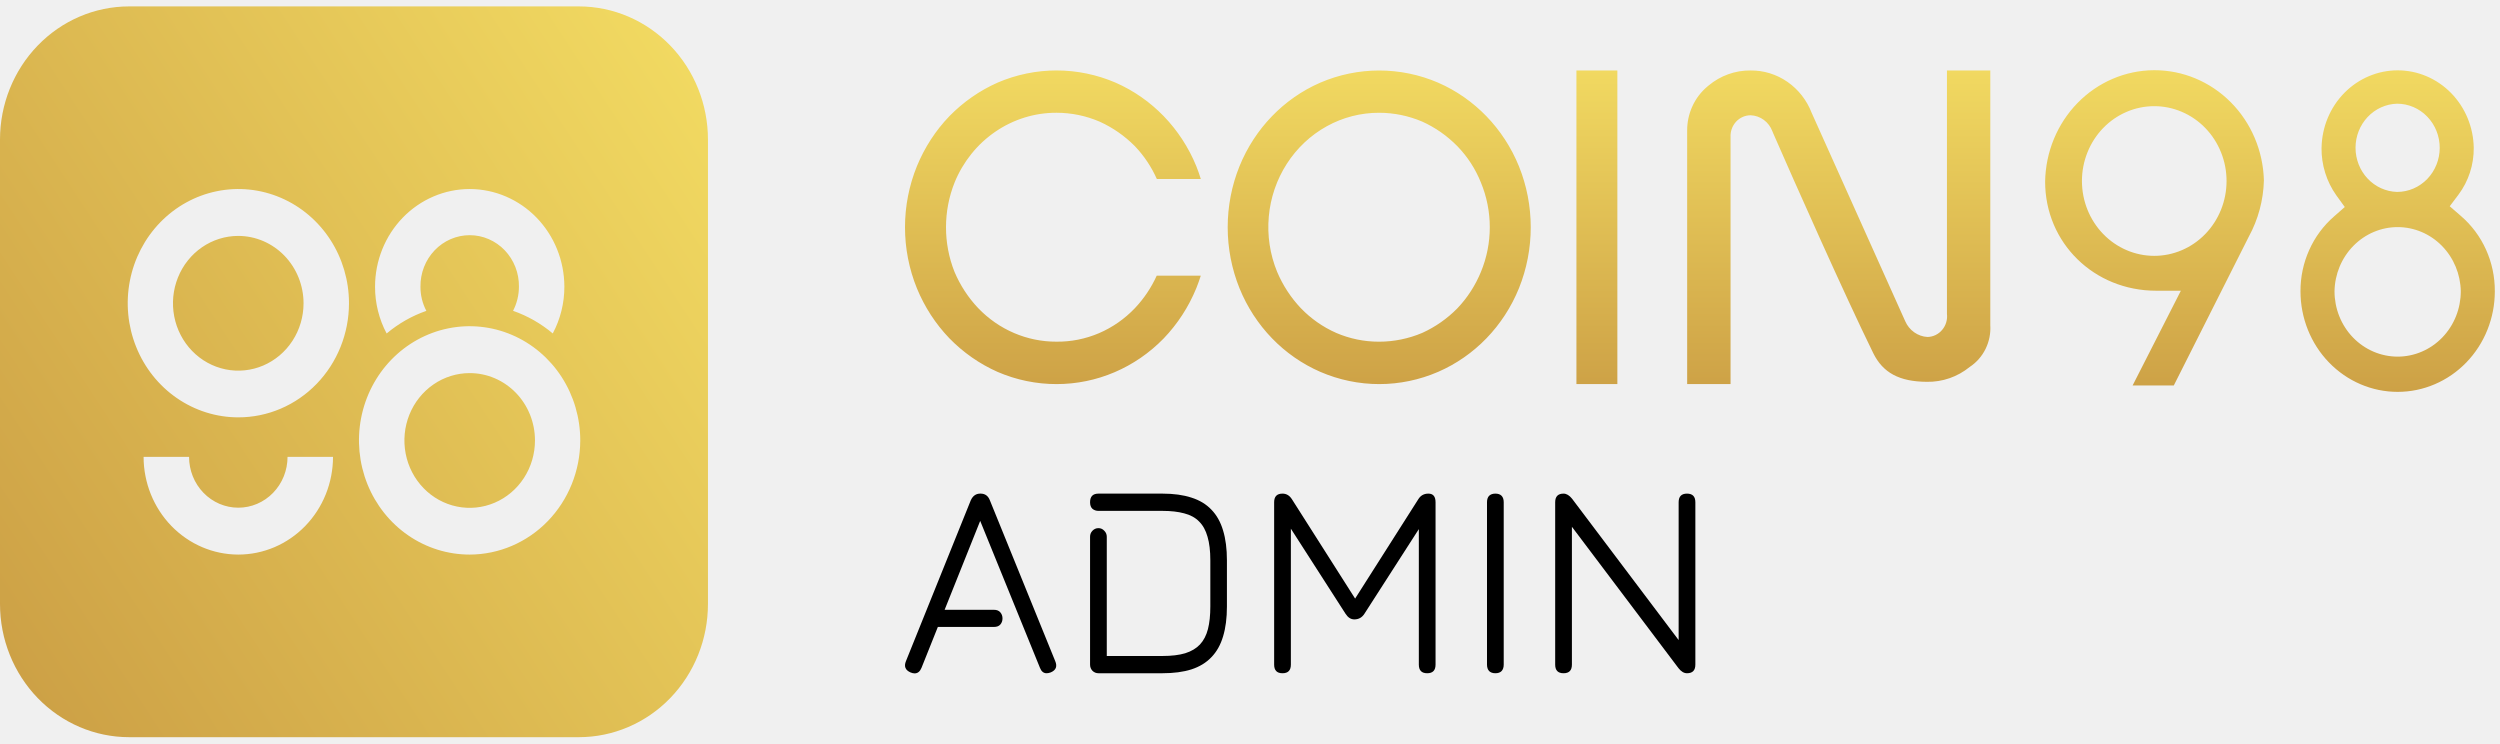
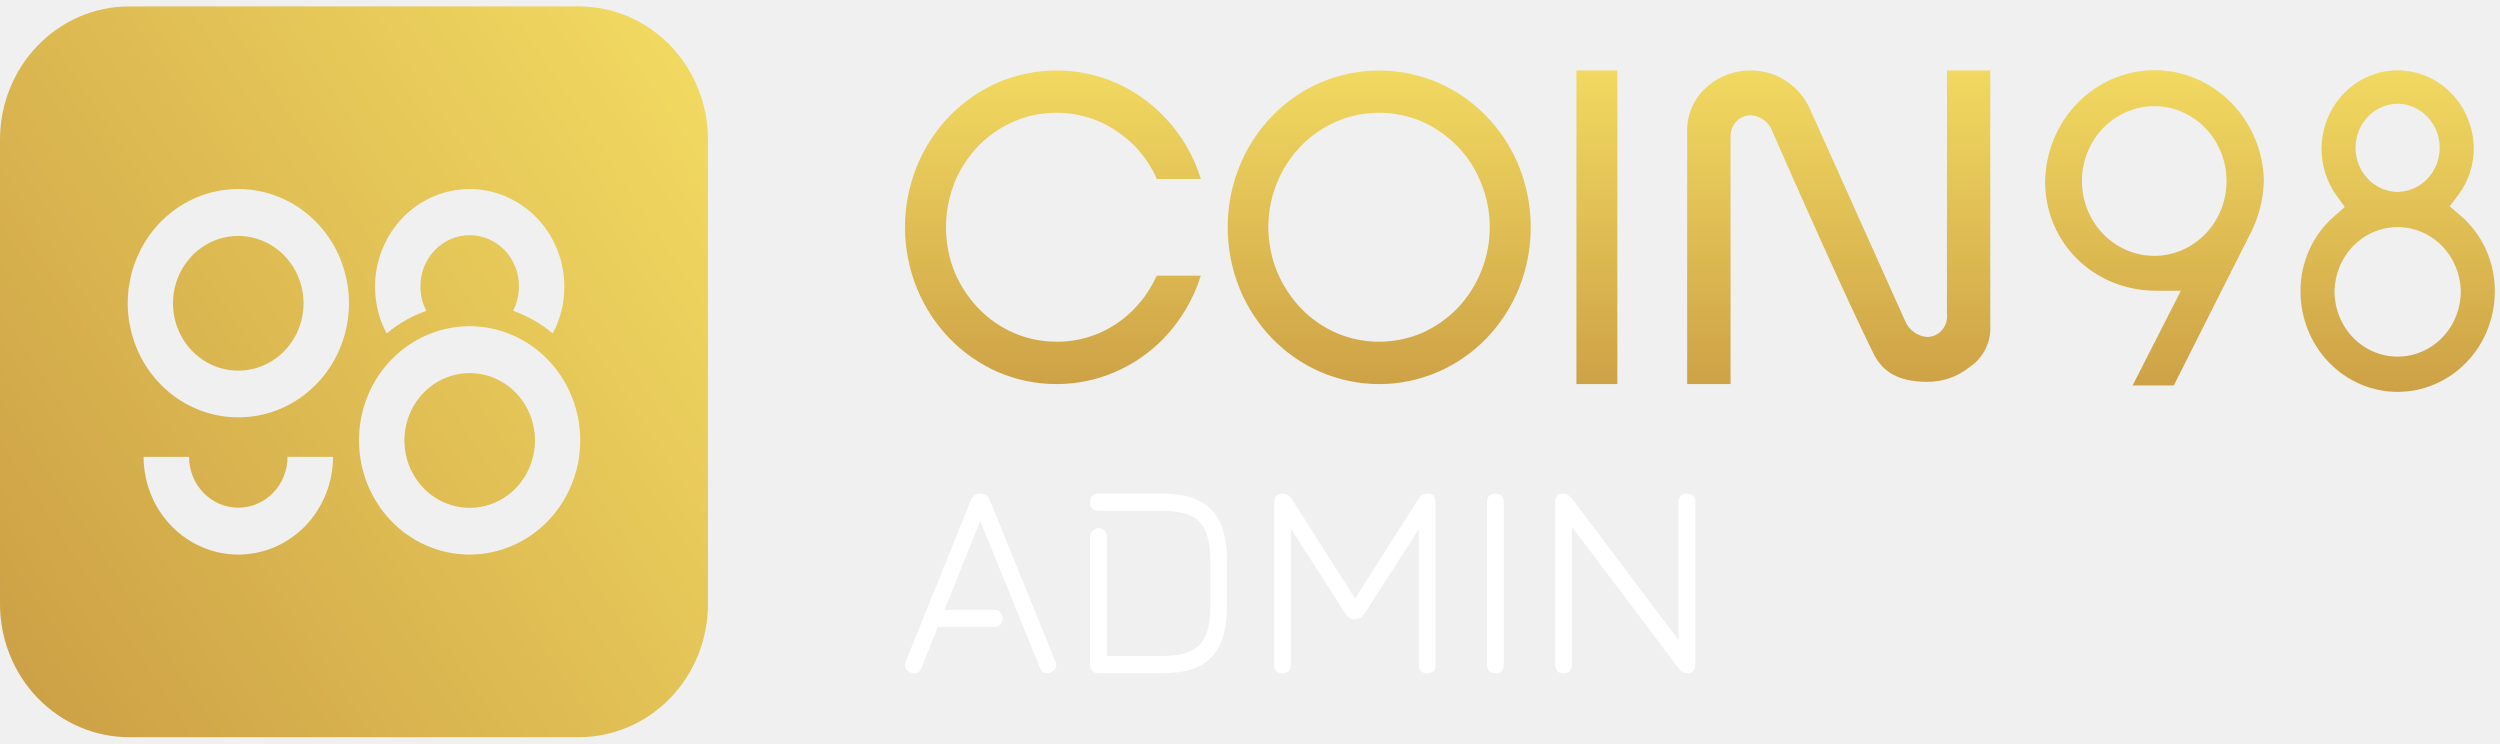
<svg xmlns="http://www.w3.org/2000/svg" width="195" height="58" viewBox="0 0 195 58" fill="none">
  <g clip-path="url(#clip0_95_16864)">
    <path d="M45.16 0.5H10.06C7.391 0.503 4.832 1.599 2.945 3.549C1.059 5.498 -0.001 8.14 4.95479e-07 10.895V47.105C-0.001 49.86 1.058 52.502 2.945 54.452C4.831 56.401 7.391 57.497 10.06 57.5H45.16C47.83 57.497 50.389 56.401 52.276 54.452C54.163 52.502 55.222 49.86 55.221 47.105V10.895C55.222 8.14 54.163 5.497 52.276 3.548C50.389 1.599 47.83 0.503 45.16 0.5ZM36.636 14.744C38.594 14.747 40.47 15.551 41.855 16.979C43.239 18.407 44.018 20.344 44.021 22.364C44.023 23.638 43.711 24.892 43.116 26.008C42.194 25.234 41.145 24.636 40.019 24.244C40.318 23.665 40.475 23.02 40.477 22.364C40.484 21.839 40.39 21.317 40.2 20.83C40.011 20.343 39.729 19.899 39.372 19.525C39.014 19.151 38.589 18.854 38.119 18.651C37.65 18.448 37.145 18.344 36.636 18.344C36.127 18.344 35.624 18.448 35.154 18.651C34.684 18.854 34.259 19.151 33.901 19.525C33.544 19.899 33.262 20.343 33.072 20.83C32.883 21.317 32.789 21.839 32.796 22.364C32.792 23.022 32.95 23.67 33.255 24.247C32.129 24.639 31.08 25.237 30.158 26.012C29.563 24.895 29.252 23.642 29.254 22.367C29.253 20.346 30.031 18.408 31.415 16.978C32.8 15.549 34.678 14.745 36.636 14.744ZM18.584 43.257C16.627 43.254 14.75 42.45 13.366 41.022C11.982 39.593 11.203 37.657 11.2 35.637H14.747C14.747 36.157 14.846 36.673 15.039 37.154C15.232 37.634 15.515 38.071 15.872 38.439C16.228 38.807 16.652 39.099 17.118 39.299C17.584 39.498 18.083 39.6 18.587 39.6C19.092 39.6 19.591 39.498 20.057 39.299C20.523 39.099 20.947 38.807 21.303 38.439C21.66 38.071 21.943 37.634 22.136 37.154C22.329 36.673 22.428 36.157 22.428 35.637H25.975C25.974 36.638 25.783 37.629 25.411 38.554C25.04 39.478 24.495 40.319 23.809 41.026C23.122 41.734 22.308 42.295 21.412 42.678C20.515 43.06 19.555 43.257 18.584 43.257ZM18.584 32.554C16.878 32.553 15.21 32.029 13.792 31.049C12.373 30.07 11.268 28.678 10.617 27.05C9.965 25.423 9.795 23.632 10.13 21.905C10.464 20.178 11.287 18.592 12.495 17.348C13.702 16.103 15.24 15.256 16.915 14.914C18.589 14.572 20.323 14.749 21.9 15.425C23.476 16.1 24.823 17.242 25.77 18.707C26.717 20.172 27.222 21.894 27.221 23.656C27.22 24.825 26.996 25.983 26.561 27.063C26.127 28.143 25.49 29.125 24.688 29.951C23.887 30.777 22.935 31.433 21.887 31.879C20.84 32.326 19.718 32.555 18.584 32.554ZM36.636 43.257C34.929 43.258 33.259 42.737 31.839 41.759C30.419 40.781 29.312 39.389 28.658 37.762C28.004 36.134 27.833 34.343 28.165 32.615C28.498 30.887 29.32 29.299 30.527 28.053C31.735 26.808 33.273 25.959 34.948 25.616C36.622 25.272 38.358 25.449 39.935 26.124C41.512 26.799 42.86 27.941 43.808 29.407C44.756 30.873 45.261 32.595 45.26 34.357C45.255 36.716 44.345 38.977 42.729 40.645C41.113 42.313 38.922 43.252 36.636 43.257ZM41.728 34.357C41.728 35.397 41.43 36.413 40.87 37.277C40.311 38.141 39.515 38.815 38.585 39.212C37.654 39.61 36.63 39.714 35.642 39.511C34.655 39.309 33.747 38.808 33.035 38.073C32.323 37.338 31.838 36.402 31.642 35.383C31.445 34.363 31.546 33.306 31.931 32.346C32.317 31.386 32.969 30.565 33.807 29.988C34.644 29.41 35.629 29.102 36.636 29.102C37.305 29.102 37.967 29.237 38.585 29.501C39.203 29.765 39.765 30.152 40.238 30.64C40.711 31.128 41.086 31.708 41.342 32.346C41.597 32.983 41.729 33.667 41.728 34.357ZM23.677 23.656C23.677 24.695 23.378 25.711 22.818 26.575C22.259 27.44 21.464 28.113 20.533 28.511C19.603 28.909 18.579 29.013 17.591 28.81C16.603 28.607 15.696 28.107 14.984 27.372C14.271 26.637 13.786 25.7 13.59 24.681C13.393 23.662 13.494 22.605 13.88 21.645C14.265 20.684 14.918 19.864 15.755 19.286C16.593 18.709 17.577 18.401 18.584 18.401C19.934 18.403 21.228 18.957 22.183 19.942C23.137 20.927 23.675 22.263 23.677 23.656Z" fill="url(#paint0_linear_95_16864)" />
    <path d="M104.21 25.96C103.186 25.508 102.255 24.856 101.468 24.04C100.689 23.218 100.061 22.256 99.615 21.202C99.057 19.843 98.834 18.363 98.966 16.893C99.097 15.423 99.579 14.01 100.369 12.78C101.158 11.55 102.23 10.543 103.488 9.848C104.746 9.152 106.151 8.791 107.578 8.796C108.735 8.798 109.88 9.034 110.949 9.492C111.965 9.952 112.891 10.603 113.68 11.41C114.466 12.218 115.089 13.18 115.512 14.24C115.968 15.341 116.203 16.526 116.203 17.724C116.203 18.922 115.968 20.108 115.512 21.209C115.078 22.266 114.455 23.23 113.675 24.048C112.882 24.855 111.953 25.506 110.933 25.967C109.864 26.419 108.719 26.652 107.564 26.652C106.412 26.655 105.271 26.419 104.208 25.96H104.21ZM102.979 6.448C100.137 7.684 97.877 10.022 96.682 12.963C96.073 14.471 95.76 16.09 95.76 17.724C95.76 19.359 96.073 20.978 96.682 22.486C97.877 25.427 100.138 27.767 102.98 29.003C104.437 29.634 106 29.959 107.579 29.959C109.159 29.959 110.722 29.634 112.179 29.003C115.022 27.768 117.283 25.428 118.477 22.486C119.085 20.978 119.398 19.361 119.398 17.727C119.398 16.093 119.085 14.476 118.477 12.968C117.28 10.026 115.018 7.686 112.176 6.448C110.718 5.821 109.155 5.499 107.577 5.499C105.999 5.499 104.437 5.821 102.979 6.448ZM77.82 6.441C76.415 7.063 75.136 7.953 74.05 9.064C72.974 10.184 72.116 11.507 71.52 12.961C70.906 14.47 70.59 16.09 70.59 17.726C70.59 19.363 70.906 20.983 71.52 22.491C72.116 23.943 72.974 25.264 74.048 26.383C75.132 27.496 76.408 28.386 77.811 29.008C79.27 29.637 80.835 29.961 82.415 29.959C85.547 29.961 88.552 28.679 90.772 26.393C91.85 25.269 92.712 23.942 93.31 22.483C93.438 22.166 93.553 21.838 93.663 21.501H90.225C89.797 22.443 89.219 23.303 88.514 24.045C87.716 24.881 86.764 25.543 85.714 25.991C84.664 26.438 83.538 26.663 82.403 26.65C81.269 26.654 80.146 26.426 79.099 25.977C78.051 25.529 77.101 24.87 76.302 24.037C75.522 23.215 74.894 22.253 74.448 21.198C73.565 18.967 73.568 16.465 74.457 14.237C75.117 12.618 76.224 11.238 77.641 10.27C79.057 9.301 80.718 8.788 82.415 8.795C83.573 8.795 84.719 9.033 85.787 9.495C86.804 9.957 87.733 10.605 88.527 11.408C89.235 12.151 89.812 13.015 90.234 13.963H93.664C93.561 13.623 93.442 13.292 93.314 12.969C92.115 10.029 89.855 7.689 87.015 6.446C85.558 5.82 83.996 5.497 82.418 5.495C80.841 5.494 79.278 5.816 77.82 6.441ZM122.961 29.959H126.154V5.497H122.961V29.959ZM162.391 14.119C162.391 13.352 162.537 12.593 162.821 11.885C163.104 11.177 163.52 10.533 164.043 9.991C164.567 9.449 165.189 9.019 165.873 8.726C166.557 8.432 167.291 8.281 168.031 8.281C168.772 8.281 169.505 8.432 170.19 8.726C170.874 9.019 171.496 9.449 172.019 9.991C172.543 10.533 172.958 11.177 173.241 11.885C173.526 12.593 173.671 13.352 173.671 14.119C173.671 15.667 173.077 17.151 172.019 18.246C170.961 19.341 169.527 19.956 168.031 19.956C166.536 19.956 165.101 19.341 164.043 18.246C162.986 17.151 162.391 15.667 162.391 14.119ZM159.52 14.166C159.52 18.94 163.329 22.676 168.181 22.676H170.108L166.343 30.068H169.555L175.412 18.448C176.142 17.111 176.544 15.61 176.584 14.076C176.525 11.767 175.595 9.573 173.992 7.966C172.389 6.358 170.241 5.464 168.009 5.476C165.778 5.488 163.639 6.404 162.052 8.028C160.465 9.653 159.556 11.856 159.52 14.166ZM182.092 22.72C182.114 21.384 182.644 20.111 183.566 19.175C184.486 18.239 185.725 17.714 187.017 17.714C188.308 17.714 189.547 18.239 190.468 19.175C191.388 20.111 191.918 21.384 191.942 22.72C191.942 24.072 191.423 25.368 190.499 26.324C189.574 27.28 188.323 27.817 187.017 27.817C185.711 27.817 184.458 27.28 183.533 26.324C182.61 25.368 182.092 24.072 182.092 22.72ZM183.731 11.526C183.731 10.629 184.071 9.768 184.677 9.125C185.283 8.483 186.106 8.111 186.972 8.088C187.854 8.088 188.7 8.45 189.324 9.096C189.947 9.741 190.298 10.616 190.298 11.529C190.298 12.441 189.947 13.317 189.324 13.962C188.7 14.607 187.854 14.97 186.972 14.97C186.106 14.947 185.283 14.574 184.677 13.932C184.071 13.29 183.733 12.428 183.731 11.531V11.526ZM181.079 11.531C181.065 12.864 181.471 14.166 182.235 15.239L182.893 16.147L182.054 16.884C181.231 17.598 180.57 18.492 180.118 19.501C179.666 20.509 179.433 21.609 179.438 22.721C179.438 24.801 180.235 26.797 181.657 28.268C183.079 29.739 185.007 30.566 187.017 30.566C189.027 30.566 190.955 29.739 192.377 28.268C193.799 26.797 194.596 24.801 194.596 22.721C194.603 21.597 194.367 20.485 193.908 19.467C193.447 18.448 192.774 17.549 191.935 16.832L191.079 16.089L191.768 15.173C192.548 14.13 192.965 12.846 192.952 11.527C192.926 9.916 192.289 8.38 191.179 7.25C190.068 6.12 188.574 5.486 187.017 5.486C185.461 5.486 183.966 6.12 182.855 7.25C181.745 8.38 181.108 9.916 181.082 11.527L181.079 11.531ZM151.862 5.497V24.474C151.888 24.699 151.869 24.927 151.805 25.143C151.741 25.359 151.634 25.559 151.49 25.729C151.347 25.9 151.171 26.037 150.973 26.133C150.775 26.229 150.559 26.28 150.341 26.284C149.971 26.263 149.613 26.137 149.307 25.919C149.001 25.702 148.758 25.402 148.606 25.052L141.309 8.799C140.929 7.815 140.27 6.974 139.419 6.384C138.569 5.795 137.566 5.486 136.542 5.497C135.352 5.483 134.195 5.898 133.269 6.671C133.226 6.704 133.186 6.738 133.147 6.775C132.66 7.188 132.269 7.709 132.002 8.298C131.734 8.887 131.596 9.531 131.599 10.182V29.959H134.983V10.694C134.972 10.475 135.005 10.255 135.078 10.049C135.152 9.842 135.266 9.654 135.412 9.495C135.559 9.335 135.735 9.208 135.93 9.122C136.126 9.035 136.336 8.991 136.548 8.991C136.92 9.005 137.279 9.131 137.582 9.355C137.885 9.579 138.117 9.89 138.25 10.249L138.316 10.409C140.03 14.334 143.866 22.965 146.112 27.542C146.867 29.08 148.157 29.771 150.3 29.782C151.511 29.804 152.692 29.393 153.644 28.617C154.169 28.271 154.595 27.784 154.877 27.209C155.158 26.633 155.285 25.99 155.243 25.347V5.497H151.862Z" fill="url(#paint1_linear_95_16864)" />
-     <path d="M76.455 40.629L73.68 47.565H77.532C77.753 47.565 77.919 47.633 78.029 47.768C78.139 47.896 78.195 48.053 78.195 48.238C78.195 48.424 78.139 48.58 78.029 48.709C77.919 48.837 77.753 48.901 77.532 48.901H73.152L71.879 52.086C71.761 52.378 71.582 52.524 71.34 52.524C71.244 52.524 71.137 52.499 71.019 52.449C70.612 52.271 70.495 51.975 70.667 51.562L75.72 39.026C75.879 38.677 76.124 38.502 76.455 38.502H76.507C76.845 38.509 77.08 38.684 77.211 39.026L82.305 51.562C82.485 51.983 82.367 52.278 81.953 52.449C81.843 52.492 81.736 52.513 81.632 52.513C81.397 52.513 81.225 52.371 81.115 52.086L76.455 40.629Z" fill="black" />
-     <path d="M95.7 43.707V47.309C95.7 48.206 95.6 48.983 95.4 49.639C95.206 50.294 94.903 50.836 94.488 51.263C94.081 51.691 93.56 52.008 92.925 52.214C92.297 52.414 91.544 52.513 90.668 52.513H85.677C85.498 52.513 85.342 52.449 85.211 52.321C85.087 52.186 85.025 52.025 85.025 51.84V41.869C85.025 41.683 85.087 41.527 85.211 41.398C85.342 41.263 85.498 41.195 85.677 41.195C85.857 41.195 86.008 41.263 86.133 41.398C86.264 41.527 86.329 41.683 86.329 41.869V51.167H90.668C91.379 51.167 91.972 51.096 92.449 50.953C92.925 50.803 93.308 50.575 93.598 50.269C93.888 49.956 94.095 49.556 94.219 49.072C94.344 48.58 94.406 47.993 94.406 47.309V43.707C94.406 42.973 94.333 42.36 94.188 41.869C94.05 41.37 93.829 40.971 93.525 40.672C93.229 40.372 92.842 40.162 92.366 40.041C91.897 39.913 91.331 39.849 90.668 39.849H85.677C85.498 39.849 85.342 39.795 85.211 39.688C85.087 39.574 85.025 39.403 85.025 39.175C85.025 38.727 85.242 38.502 85.677 38.502H90.668C91.544 38.502 92.297 38.605 92.925 38.812C93.56 39.011 94.081 39.325 94.488 39.752C94.903 40.18 95.206 40.721 95.4 41.377C95.6 42.032 95.7 42.809 95.7 43.707Z" fill="black" />
-     <path d="M100.035 52.513C99.6 52.513 99.383 52.289 99.383 51.84V39.175C99.383 38.727 99.6 38.502 100.035 38.502C100.339 38.502 100.584 38.648 100.77 38.94L105.699 46.689L110.627 38.94C110.807 38.648 111.069 38.502 111.414 38.502C111.787 38.502 111.973 38.727 111.973 39.175V51.84C111.973 52.289 111.756 52.513 111.321 52.513C110.886 52.513 110.669 52.289 110.669 51.84V41.27L106.424 47.875C106.237 48.167 105.975 48.313 105.637 48.313C105.368 48.313 105.14 48.167 104.953 47.875L100.688 41.238V51.84C100.688 52.289 100.47 52.513 100.035 52.513Z" fill="black" />
-     <path d="M116.638 52.513C116.431 52.513 116.269 52.456 116.151 52.342C116.041 52.221 115.986 52.054 115.986 51.84V39.175C115.986 38.955 116.041 38.787 116.151 38.673C116.269 38.559 116.431 38.502 116.638 38.502C116.852 38.502 117.014 38.559 117.125 38.673C117.235 38.787 117.29 38.955 117.29 39.175V51.84C117.29 52.054 117.235 52.221 117.125 52.342C117.014 52.456 116.852 52.513 116.638 52.513Z" fill="black" />
-     <path d="M121.957 52.513C121.522 52.513 121.304 52.289 121.304 51.84V39.175C121.304 38.727 121.522 38.502 121.957 38.502C122.185 38.502 122.405 38.634 122.619 38.898L130.934 49.927V39.175C130.934 38.727 131.151 38.502 131.586 38.502C132.021 38.502 132.238 38.727 132.238 39.175V51.84C132.238 52.289 132.021 52.513 131.586 52.513C131.351 52.513 131.13 52.382 130.923 52.118L122.609 41.089V51.84C122.609 52.289 122.392 52.513 121.957 52.513Z" fill="black" />
+     <path d="M76.455 40.629L73.68 47.565H77.532C77.753 47.565 77.919 47.633 78.029 47.768C78.139 47.896 78.195 48.053 78.195 48.238C78.195 48.424 78.139 48.58 78.029 48.709C77.919 48.837 77.753 48.901 77.532 48.901H73.152L71.879 52.086C71.761 52.378 71.582 52.524 71.34 52.524C71.244 52.524 71.137 52.499 71.019 52.449C70.612 52.271 70.495 51.975 70.667 51.562L75.72 39.026C75.879 38.677 76.124 38.502 76.455 38.502H76.507C76.845 38.509 77.08 38.684 77.211 39.026L82.305 51.562C82.485 51.983 82.367 52.278 81.953 52.449C81.843 52.492 81.736 52.513 81.632 52.513C81.397 52.513 81.225 52.371 81.115 52.086L76.455 40.629Z" fill="white" />
+     <path d="M95.7 43.707V47.309C95.7 48.206 95.6 48.983 95.4 49.639C95.206 50.294 94.903 50.836 94.488 51.263C94.081 51.691 93.56 52.008 92.925 52.214C92.297 52.414 91.544 52.513 90.668 52.513H85.677C85.498 52.513 85.342 52.449 85.211 52.321C85.087 52.186 85.025 52.025 85.025 51.84V41.869C85.025 41.683 85.087 41.527 85.211 41.398C85.342 41.263 85.498 41.195 85.677 41.195C85.857 41.195 86.008 41.263 86.133 41.398C86.264 41.527 86.329 41.683 86.329 41.869V51.167H90.668C91.379 51.167 91.972 51.096 92.449 50.953C92.925 50.803 93.308 50.575 93.598 50.269C93.888 49.956 94.095 49.556 94.219 49.072C94.344 48.58 94.406 47.993 94.406 47.309V43.707C94.406 42.973 94.333 42.36 94.188 41.869C94.05 41.37 93.829 40.971 93.525 40.672C93.229 40.372 92.842 40.162 92.366 40.041C91.897 39.913 91.331 39.849 90.668 39.849H85.677C85.498 39.849 85.342 39.795 85.211 39.688C85.087 39.574 85.025 39.403 85.025 39.175C85.025 38.727 85.242 38.502 85.677 38.502H90.668C91.544 38.502 92.297 38.605 92.925 38.812C93.56 39.011 94.081 39.325 94.488 39.752C94.903 40.18 95.206 40.721 95.4 41.377C95.6 42.032 95.7 42.809 95.7 43.707Z" fill="white" />
+     <path d="M100.035 52.513C99.6 52.513 99.383 52.289 99.383 51.84V39.175C99.383 38.727 99.6 38.502 100.035 38.502C100.339 38.502 100.584 38.648 100.77 38.94L105.699 46.689L110.627 38.94C110.807 38.648 111.069 38.502 111.414 38.502C111.787 38.502 111.973 38.727 111.973 39.175V51.84C111.973 52.289 111.756 52.513 111.321 52.513C110.886 52.513 110.669 52.289 110.669 51.84V41.27L106.424 47.875C106.237 48.167 105.975 48.313 105.637 48.313C105.368 48.313 105.14 48.167 104.953 47.875L100.688 41.238V51.84C100.688 52.289 100.47 52.513 100.035 52.513Z" fill="white" />
+     <path d="M116.638 52.513C116.431 52.513 116.269 52.456 116.151 52.342C116.041 52.221 115.986 52.054 115.986 51.84V39.175C115.986 38.955 116.041 38.787 116.151 38.673C116.269 38.559 116.431 38.502 116.638 38.502C116.852 38.502 117.014 38.559 117.125 38.673C117.235 38.787 117.29 38.955 117.29 39.175V51.84C117.29 52.054 117.235 52.221 117.125 52.342C117.014 52.456 116.852 52.513 116.638 52.513Z" fill="white" />
+     <path d="M121.957 52.513C121.522 52.513 121.304 52.289 121.304 51.84V39.175C121.304 38.727 121.522 38.502 121.957 38.502C122.185 38.502 122.405 38.634 122.619 38.898L130.934 49.927V39.175C130.934 38.727 131.151 38.502 131.586 38.502C132.021 38.502 132.238 38.727 132.238 39.175V51.84C132.238 52.289 132.021 52.513 131.586 52.513C131.351 52.513 131.13 52.382 130.923 52.118L122.609 41.089V51.84C122.609 52.289 122.392 52.513 121.957 52.513Z" fill="white" />
  </g>
  <defs>
    <linearGradient id="paint0_linear_95_16864" x1="56.15" y1="9.134" x2="-2.039" y2="47.166" gradientUnits="userSpaceOnUse">
      <stop stop-color="#F1D961" />
      <stop offset="1" stop-color="#CDA146" />
    </linearGradient>
    <linearGradient id="paint1_linear_95_16864" x1="132.594" y1="30.56" x2="132.594" y2="5.469" gradientUnits="userSpaceOnUse">
      <stop stop-color="#CDA146" />
      <stop offset="1" stop-color="#F1D961" />
    </linearGradient>
    <clipPath id="clip0_95_16864">
-       <rect width="195" height="57" fill="black" transform="translate(0 0.5)" />
+       <rect width="195" height="57" fill="white" transform="translate(0 0.5)" />
    </clipPath>
  </defs>
</svg>
